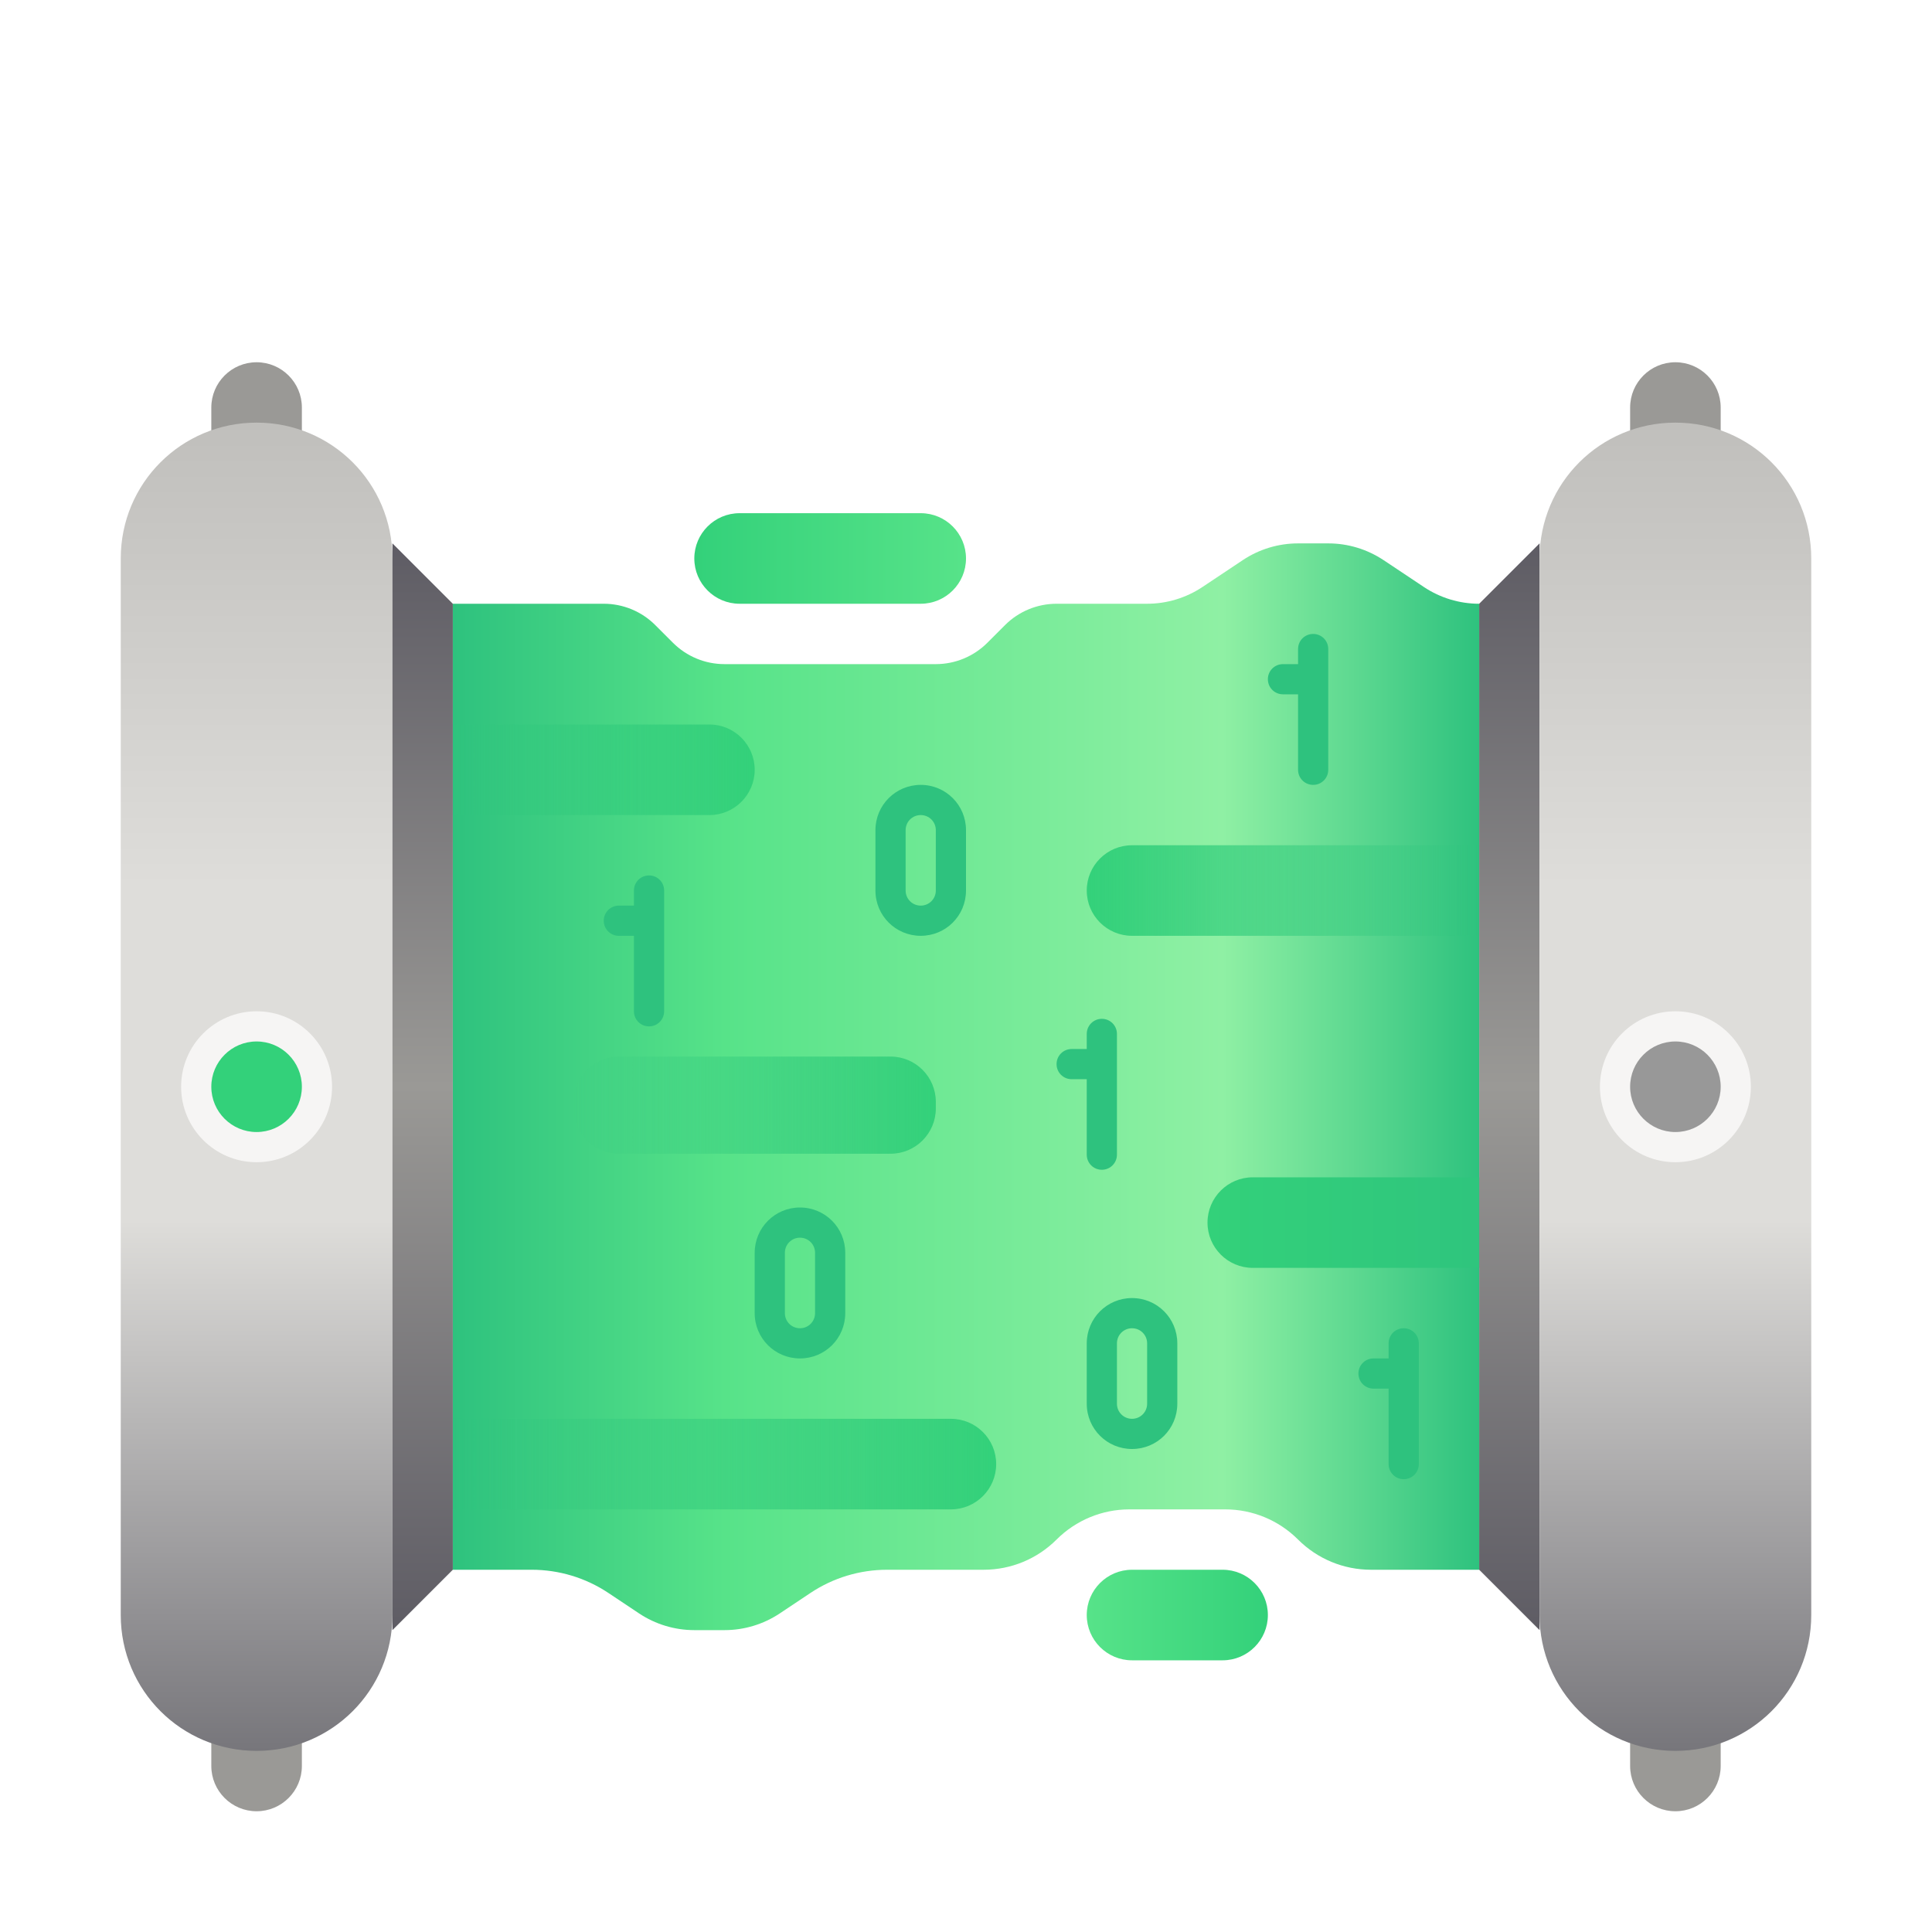
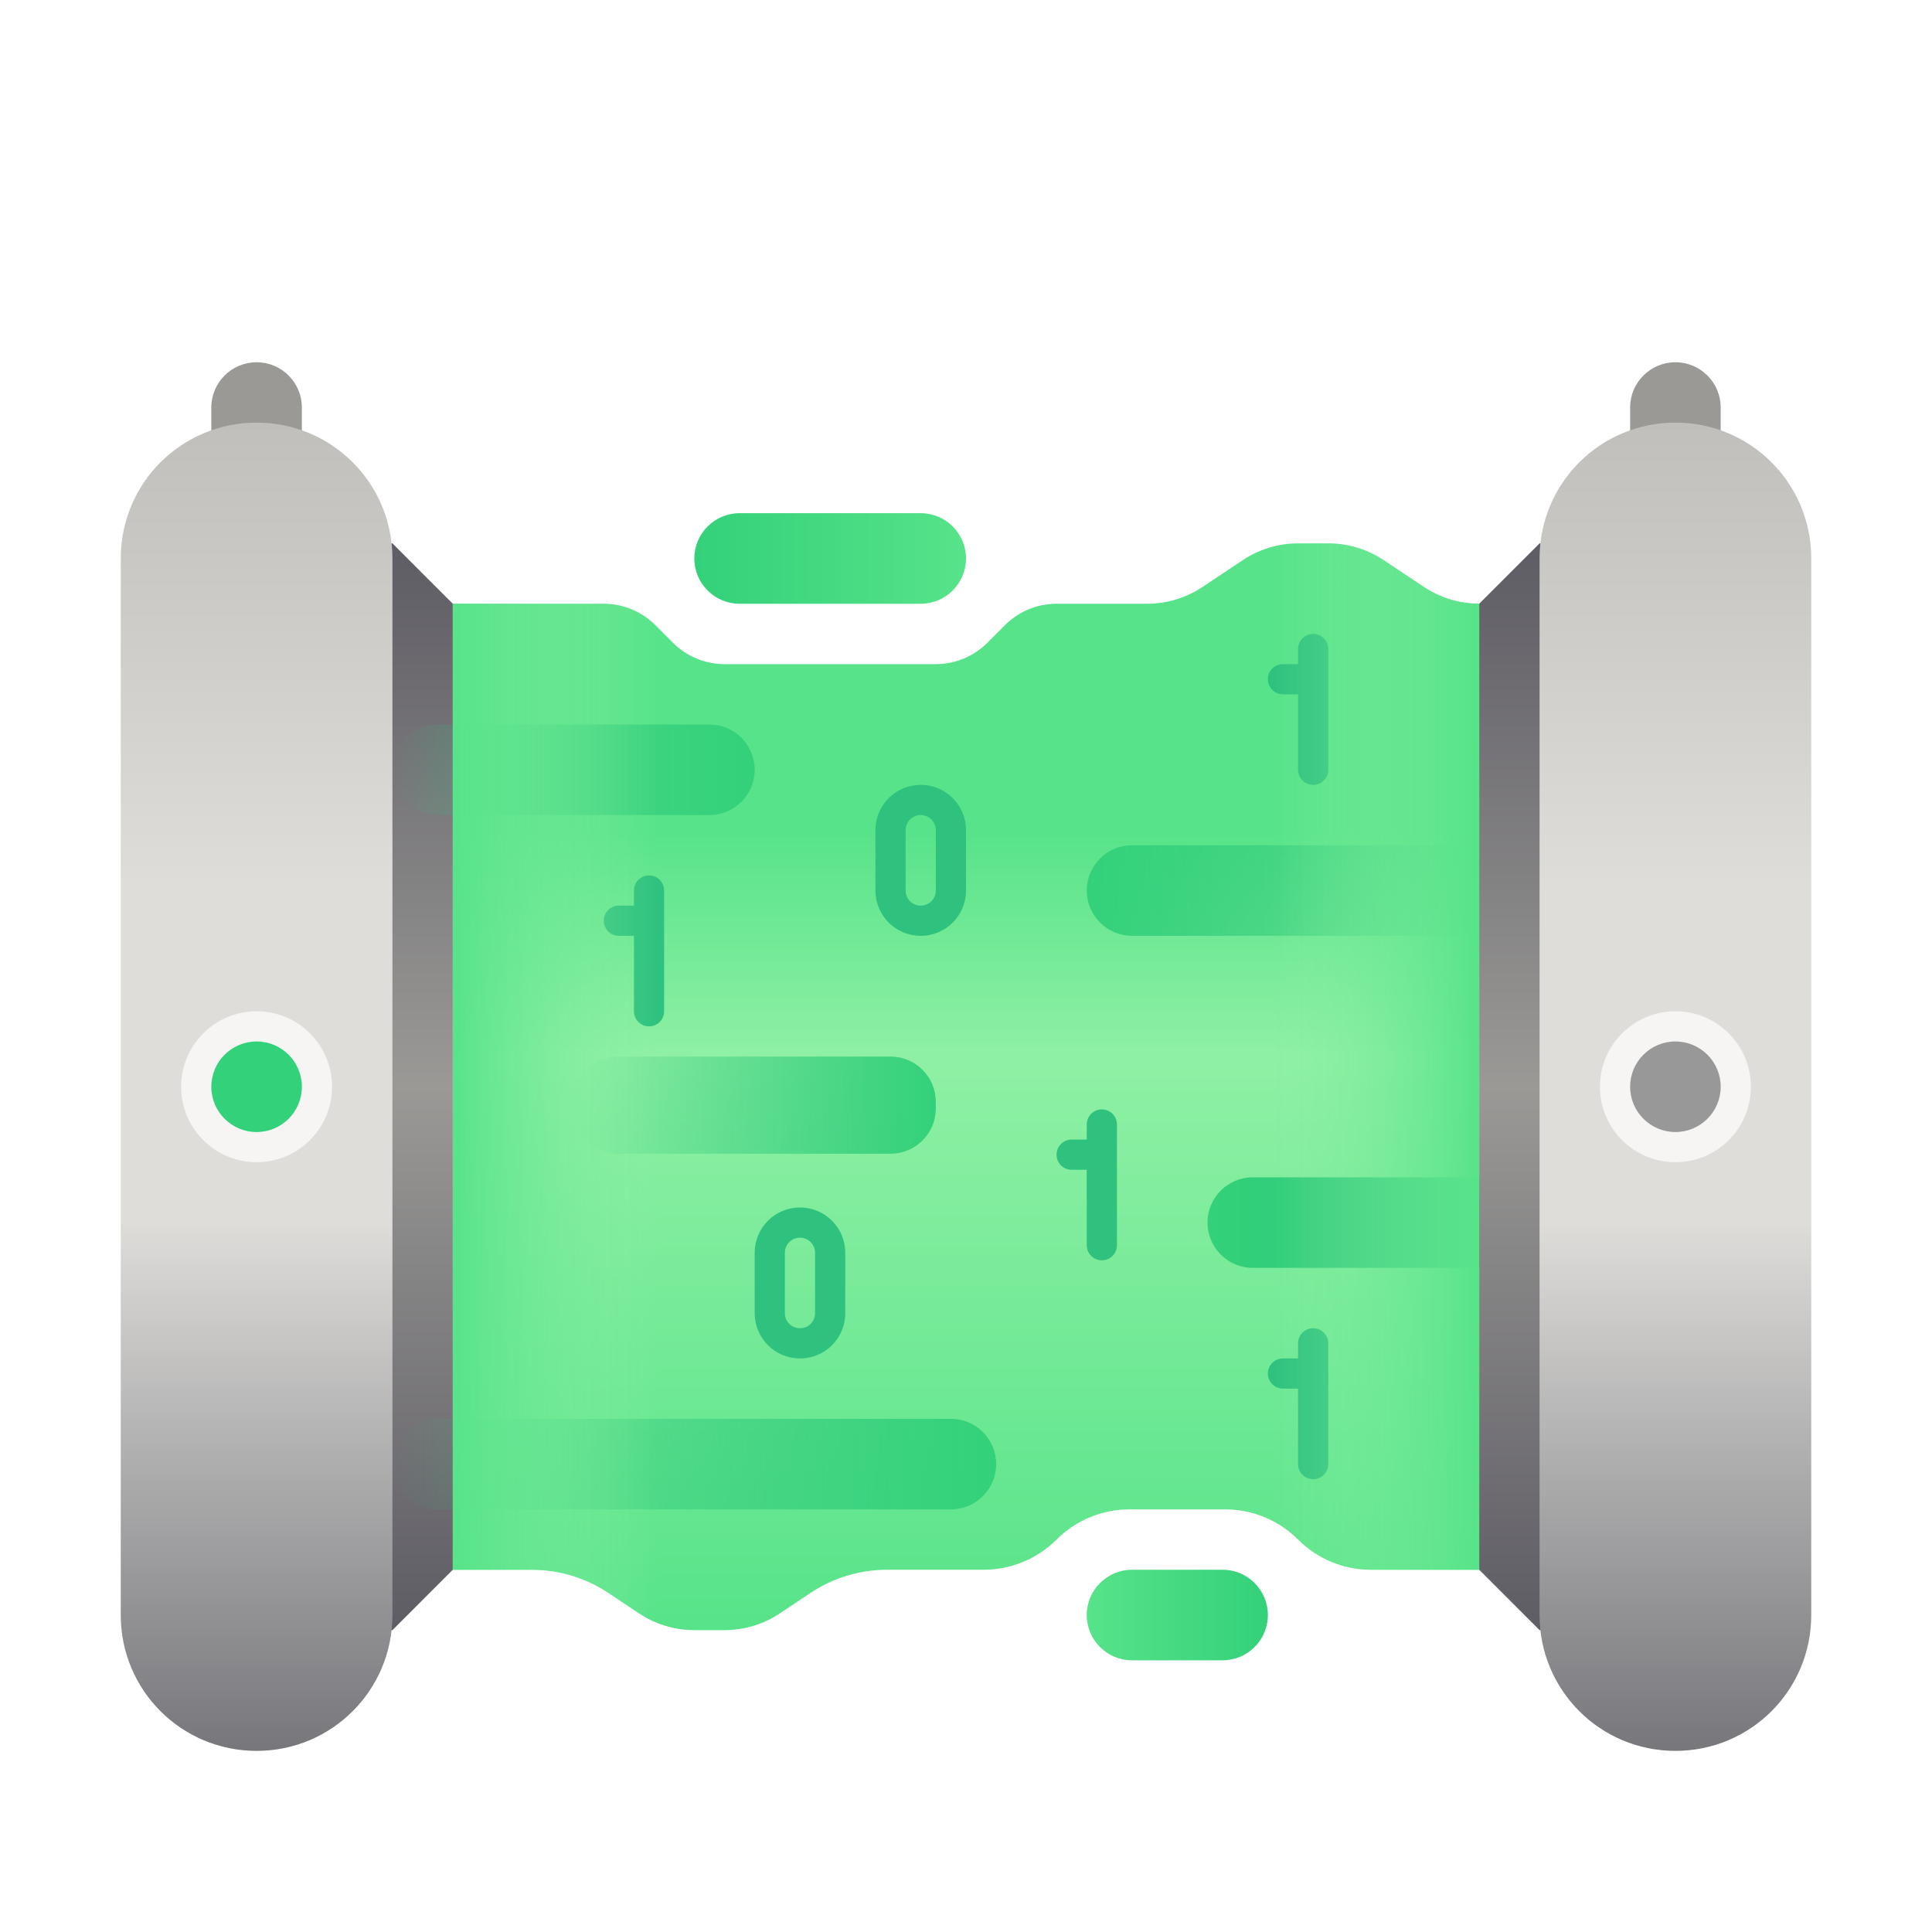
<svg xmlns="http://www.w3.org/2000/svg" xmlns:xlink="http://www.w3.org/1999/xlink" height="128px" viewBox="0 0 128 128" width="128px">
  <linearGradient id="a" gradientUnits="userSpaceOnUse">
+     <stop offset="0" stop-color="#5e5c64" />
+     <stop offset="0.5" stop-color="#9a9996" />
+     <stop offset="1" stop-color="#5e5c64" />
+   </linearGradient>
+   <linearGradient id="b" x1="28" x2="28" xlink:href="#a" y1="36" y2="108" />
+   <linearGradient id="c" gradientUnits="userSpaceOnUse">
    <stop offset="0" stop-color="#57e389" />
    <stop offset="1" stop-color="#33d17a" />
  </linearGradient>
-   <linearGradient id="b" gradientTransform="matrix(-0.529412 0 0 1.5 93.64707 -23.00002)" x1="56" x2="90" xlink:href="#a" y1="40" y2="40" />
-   <linearGradient id="c" gradientUnits="userSpaceOnUse" x1="30" x2="98" y1="72" y2="72">
-     <stop offset="0" stop-color="#2ec27e" />
+   <linearGradient id="d" gradientTransform="matrix(-0.529412 0 0 1.5 93.64707 -23.00031)" x1="56" x2="90" xlink:href="#c" y1="40" y2="40" />
+   <linearGradient id="e" gradientUnits="userSpaceOnUse" x1="88" x2="88" y1="36" y2="108">
    <stop offset="0.265" stop-color="#57e389" />
-     <stop offset="0.75" stop-color="#8ff0a4" />
-     <stop offset="1" stop-color="#2ec27e" />
+     <stop offset="0.472" stop-color="#8ff0a4" />
+     <stop offset="1" stop-color="#57e389" />
  </linearGradient>
-   <linearGradient id="d" gradientUnits="userSpaceOnUse">
+   <linearGradient id="f" gradientUnits="userSpaceOnUse">
    <stop offset="0" stop-color="#c0bfbc" />
    <stop offset="0.35" stop-color="#deddda" />
    <stop offset="0.6" stop-color="#deddda" />
    <stop offset="1" stop-color="#77767b" />
  </linearGradient>
-   <linearGradient id="e" x1="18" x2="18" xlink:href="#d" y1="28" y2="116" />
-   <linearGradient id="f" gradientUnits="userSpaceOnUse">
+   <linearGradient id="g" x1="18" x2="18" xlink:href="#f" y1="28" y2="116" />
+   <linearGradient id="h" gradientUnits="userSpaceOnUse">
    <stop offset="0" stop-color="#33d17a" />
    <stop offset="1" stop-color="#2ec27e" stop-opacity="0" />
  </linearGradient>
-   <linearGradient id="g" gradientTransform="matrix(-1 0 0 1 0.000298 0.00029)" x1="-50" x2="-26" xlink:href="#f" y1="51" y2="51" />
-   <linearGradient id="h" gradientTransform="matrix(-0.647059 0 0 1.5 138.2353 20.99998)" gradientUnits="userSpaceOnUse" x1="56" x2="90" y1="40" y2="40">
+   <linearGradient id="i" gradientTransform="matrix(-1 0 0 1 0.000298 0)" x1="-50" x2="-26" xlink:href="#h" y1="51" y2="51" />
+   <linearGradient id="j" gradientTransform="matrix(-1.176471 0 0 1.5 131.8827 37)" x1="56" x2="90" xlink:href="#h" y1="40" y2="40" />
+   <linearGradient id="k" gradientTransform="matrix(-0.647059 0 0 1.5 138.2353 20.99969)" gradientUnits="userSpaceOnUse" x1="56" x2="90" y1="40" y2="40">
    <stop offset="0" stop-color="#2ec27e" />
    <stop offset="1" stop-color="#33d17a" />
  </linearGradient>
-   <linearGradient id="i" gradientTransform="matrix(-1.176471 0 0 1.5 131.8827 37.00029)" x1="56" x2="90" xlink:href="#f" y1="40" y2="40" />
-   <linearGradient id="j" gradientUnits="userSpaceOnUse">
+   <linearGradient id="l" gradientUnits="userSpaceOnUse">
    <stop offset="0" stop-color="#2ec27e" stop-opacity="0" />
    <stop offset="1" stop-color="#33d17a" />
  </linearGradient>
-   <linearGradient id="k" gradientTransform="matrix(0.705882 0 0 1.609237 -1.529129 8.849274)" x1="56" x2="90" xlink:href="#j" y1="40" y2="40" />
-   <linearGradient id="l" gradientTransform="matrix(-0.882353 0 0 1.5 151.4118 -1.000015)" x1="56" x2="90" xlink:href="#j" y1="40" y2="40" />
-   <linearGradient id="m" gradientTransform="matrix(0.352941 0 0 1.5 52.23529 46.99999)" x1="56" x2="90" xlink:href="#a" y1="40" y2="40" />
-   <linearGradient id="n" gradientUnits="userSpaceOnUse">
-     <stop offset="0" stop-color="#5e5c64" />
-     <stop offset="0.5" stop-color="#9a9996" />
-     <stop offset="1" stop-color="#5e5c64" />
+   <linearGradient id="m" gradientTransform="matrix(0.705882 0 0 1.609237 -1.529129 8.84898)" x1="56" x2="90" xlink:href="#l" y1="40" y2="40" />
+   <linearGradient id="n" gradientTransform="matrix(-0.882353 0 0 1.5 151.4118 -1.00031)" x1="56" x2="90" xlink:href="#l" y1="40" y2="40" />
+   <linearGradient id="o" gradientTransform="matrix(-1 0 0 1 128.0003 0)" x1="28" x2="28" xlink:href="#a" y1="36" y2="108" />
+   <linearGradient id="p" gradientTransform="matrix(0.352941 0 0 1.5 52.23529 46.99969)" x1="56" x2="90" xlink:href="#c" y1="40" y2="40" />
+   <linearGradient id="q" x1="111" x2="111" xlink:href="#f" y1="28" y2="116" />
+   <linearGradient id="r" gradientUnits="userSpaceOnUse" x1="30" x2="98" y1="72" y2="72">
+     <stop offset="0" stop-color="#57e389" />
+     <stop offset="0.2" stop-color="#8ff0a4" stop-opacity="0" />
+     <stop offset="0.8" stop-color="#8ff0a4" stop-opacity="0" />
+     <stop offset="1" stop-color="#57e389" />
  </linearGradient>
-   <linearGradient id="o" x1="28" x2="28" xlink:href="#n" y1="36" y2="108" />
-   <linearGradient id="p" gradientTransform="matrix(-1 0 0 1 128 -0.000015)" x1="28" x2="28" xlink:href="#n" y1="36" y2="108" />
-   <linearGradient id="q" x1="112" x2="112" xlink:href="#d" y1="28" y2="116" />
  <g fill-rule="evenodd">
-     <path d="m 17 112 c 1.656 0 3 1.344 3 3 v 2 c 0 1.656 -1.344 3 -3 3 s -3 -1.344 -3 -3 v -2 c 0 -1.656 1.344 -3 3 -3 z m 0 0" fill="#9a9996" />
-     <path d="m 61 34 h -12 c -1.656 0 -3 1.344 -3 3 s 1.344 3 3 3 h 12 c 1.656 0 3 -1.344 3 -3 s -1.344 -3 -3 -3 z m 0 0" fill="url(#b)" />
+     <path d="m 24 36 h 2 l 4 4 v 64 l -4 4 h -2 z m 0 0" fill="url(#b)" />
+     <path d="m 61 34 h -12 c -1.656 0 -3 1.344 -3 3 s 1.344 3 3 3 h 12 c 1.656 0 3 -1.344 3 -3 s -1.344 -3 -3 -3 z m 0 0" fill="url(#d)" />
    <path d="m 17 24 c 1.656 0 3 1.344 3 3 v 2 c 0 1.656 -1.344 3 -3 3 s -3 -1.344 -3 -3 v -2 c 0 -1.656 1.344 -3 3 -3 z m 0 0" fill="#9a9996" />
    <path d="m 111 24 c 1.656 0 3 1.344 3 3 v 2 c 0 1.656 -1.344 3 -3 3 s -3 -1.344 -3 -3 v -2 c 0 -1.656 1.344 -3 3 -3 z m 0 0" fill="#9a9996" />
-     <path d="m 30 40 h 10 c 1.281 0 2.508 0.508 3.414 1.414 l 1.172 1.172 c 0.906 0.906 2.133 1.414 3.414 1.414 h 14 c 1.281 0 2.508 -0.508 3.414 -1.414 l 1.172 -1.172 c 0.906 -0.906 2.133 -1.414 3.414 -1.414 h 6 c 1.305 0 2.578 -0.387 3.664 -1.109 l 2.672 -1.781 c 1.086 -0.723 2.359 -1.109 3.664 -1.109 h 2 c 1.305 0 2.578 0.387 3.664 1.109 l 2.672 1.781 c 1.086 0.723 2.359 1.109 3.664 1.109 v 64 h -7.172 c -1.812 0 -3.547 -0.719 -4.828 -2 s -3.016 -2 -4.828 -2 h -6.344 c -1.812 0 -3.547 0.719 -4.828 2 s -3.016 2 -4.828 2 h -6.398 c -1.809 0 -3.578 0.535 -5.082 1.539 l -2.027 1.352 c -1.086 0.723 -2.359 1.109 -3.664 1.109 h -2 c -1.305 0 -2.578 -0.387 -3.664 -1.109 l -2.027 -1.352 c -1.504 -1.004 -3.273 -1.539 -5.082 -1.539 h -5.227 z m 0 0" fill="url(#c)" />
-     <path d="m 17 28 c 4.984 0 9 4.016 9 9 v 70 c 0 4.984 -4.016 9 -9 9 s -9 -4.016 -9 -9 v -70 c 0 -4.984 4.016 -9 9 -9 z m 0 0" fill="url(#e)" />
-     <path d="m 47 48 h -18 c -1.656 0 -3 1.344 -3 3 s 1.344 3 3 3 h 18 c 1.656 0 3 -1.344 3 -3 s -1.344 -3 -3 -3 z m 0 0" fill="url(#g)" />
-     <path d="m 99 78 h -16 c -1.656 0 -3 1.344 -3 3 s 1.344 3 3 3 h 16 c 1.656 0 3 -1.344 3 -3 s -1.344 -3 -3 -3 z m 0 0" fill="url(#h)" />
-     <path d="m 63 94 h -34 c -1.656 0 -3 1.344 -3 3 s 1.344 3 3 3 h 34 c 1.656 0 3 -1.344 3 -3 s -1.344 -3 -3 -3 z m 0 0" fill="url(#i)" />
-     <path d="m 41 70 h 18 c 1.656 0 3 1.344 3 3 v 0.438 c 0 1.656 -1.344 3 -3 3 h -18 c -1.656 0 -3 -1.344 -3 -3 v -0.438 c 0 -1.656 1.344 -3 3 -3 z m 0 0" fill="url(#k)" />
-     <path d="m 99 56 h -24 c -1.656 0 -3 1.344 -3 3 s 1.344 3 3 3 h 24 c 1.656 0 3 -1.344 3 -3 s -1.344 -3 -3 -3 z m 0 0" fill="url(#l)" />
-     <path d="m 111 112 c 1.656 0 3 1.344 3 3 v 2 c 0 1.656 -1.344 3 -3 3 s -3 -1.344 -3 -3 v -2 c 0 -1.656 1.344 -3 3 -3 z m 0 0" fill="#9a9996" />
-     <path d="m 75 104 h 6 c 1.656 0 3 1.344 3 3 s -1.344 3 -3 3 h -6 c -1.656 0 -3 -1.344 -3 -3 s 1.344 -3 3 -3 z m 0 0" fill="url(#m)" />
-     <path d="m 26 36 l 4 4 v 64 l -4 4 z m 0 0" fill="url(#o)" />
+     <path d="m 30 40 h 10 c 1.281 0 2.508 0.508 3.414 1.414 l 1.172 1.172 c 0.906 0.906 2.133 1.414 3.414 1.414 h 14 c 1.281 0 2.508 -0.508 3.414 -1.414 l 1.172 -1.172 c 0.906 -0.906 2.133 -1.414 3.414 -1.414 h 6 c 1.305 0 2.578 -0.387 3.664 -1.109 l 2.672 -1.781 c 1.086 -0.723 2.359 -1.109 3.664 -1.109 h 2 c 1.305 0 2.578 0.387 3.664 1.109 l 2.672 1.781 c 1.086 0.723 2.359 1.109 3.664 1.109 v 64 h -7.172 c -1.812 0 -3.547 -0.719 -4.828 -2 s -3.016 -2 -4.828 -2 h -6.344 c -1.812 0 -3.547 0.719 -4.828 2 s -3.016 2 -4.828 2 h -6.398 c -1.809 0 -3.578 0.535 -5.082 1.539 l -2.027 1.352 c -1.086 0.723 -2.359 1.109 -3.664 1.109 h -2 c -1.305 0 -2.578 -0.387 -3.664 -1.109 l -2.027 -1.352 c -1.504 -1.004 -3.273 -1.539 -5.082 -1.539 h -5.227 z m 0 0" fill="url(#e)" />
+     <path d="m 17 28 c 4.984 0 9 4.016 9 9 v 70 c 0 4.984 -4.016 9 -9 9 s -9 -4.016 -9 -9 v -70 c 0 -4.984 4.016 -9 9 -9 z m 0 0" fill="url(#g)" />
+     <path d="m 47 48 h -18 c -1.656 0 -3 1.344 -3 3 s 1.344 3 3 3 h 18 c 1.656 0 3 -1.344 3 -3 s -1.344 -3 -3 -3 z m 0 0" fill="url(#i)" />
+     <path d="m 63 94 h -34 c -1.656 0 -3 1.344 -3 3 s 1.344 3 3 3 h 34 c 1.656 0 3 -1.344 3 -3 s -1.344 -3 -3 -3 z m 0 0" fill="url(#j)" />
+     <path d="m 99 78 h -16 c -1.656 0 -3 1.344 -3 3 s 1.344 3 3 3 h 16 c 1.656 0 3 -1.344 3 -3 s -1.344 -3 -3 -3 z m 0 0" fill="url(#k)" />
+     <path d="m 41 70 h 18 c 1.656 0 3 1.344 3 3 v 0.438 c 0 1.656 -1.344 3 -3 3 h -18 c -1.656 0 -3 -1.344 -3 -3 v -0.438 c 0 -1.656 1.344 -3 3 -3 z m 0 0" fill="url(#m)" />
+     <path d="m 99 56 h -24 c -1.656 0 -3 1.344 -3 3 s 1.344 3 3 3 h 24 c 1.656 0 3 -1.344 3 -3 s -1.344 -3 -3 -3 z m 0 0" fill="url(#n)" />
+     <path d="m 104 36 h -2 l -4 4 v 64 l 4 4 h 2 z m 0 0" fill="url(#o)" />
+     <path d="m 75 104 h 6 c 1.656 0 3 1.344 3 3 s -1.344 3 -3 3 h -6 c -1.656 0 -3 -1.344 -3 -3 s 1.344 -3 3 -3 z m 0 0" fill="url(#p)" />
    <g fill="#2ec27e">
      <path d="m 43 58 c -0.555 0 -1 0.445 -1 1 v 1 h -1 c -0.555 0 -1 0.445 -1 1 s 0.445 1 1 1 h 1 v 5 c 0 0.555 0.445 1 1 1 s 1 -0.445 1 -1 v -8 c 0 -0.555 -0.445 -1 -1 -1 z m 0 0" />
-       <path d="m 73 67.5 c -0.555 0 -1 0.445 -1 1 v 1 h -1 c -0.555 0 -1 0.445 -1 1 s 0.445 1 1 1 h 1 v 5 c 0 0.555 0.445 1 1 1 s 1 -0.445 1 -1 v -8 c 0 -0.555 -0.445 -1 -1 -1 z m 0 0" />
-       <path d="m 53 80 c -1.66 0 -3 1.34 -3 3 v 4 c 0 1.664 1.34 3 3 3 c 1.664 0 3 -1.336 3 -3 v -4 c 0 -1.66 -1.336 -3 -3 -3 z m 0 2 c 0.555 0 1 0.445 1 1 v 4 c 0 0.555 -0.445 1 -1 1 s -1 -0.445 -1 -1 v -4 c 0 -0.555 0.445 -1 1 -1 z m 0 0" />
+       <path d="m 73 73.5 c -0.555 0 -1 0.445 -1 1 v 1 h -1 c -0.555 0 -1 0.445 -1 1 s 0.445 1 1 1 h 1 v 5 c 0 0.555 0.445 1 1 1 s 1 -0.445 1 -1 v -8 c 0 -0.555 -0.445 -1 -1 -1 z m 0 0" />
+       <path d="m 53 80 c -1.66 0 -3 1.34 -3 3 v 4 c 0 1.66 1.34 3 3 3 c 1.664 0 3 -1.34 3 -3 v -4 c 0 -1.66 -1.336 -3 -3 -3 z m 0 2 c 0.555 0 1 0.445 1 1 v 4 c 0 0.555 -0.445 1 -1 1 s -1 -0.445 -1 -1 v -4 c 0 -0.555 0.445 -1 1 -1 z m 0 0" />
      <path d="m 87 42 c -0.555 0 -1 0.445 -1 1 v 1 h -1 c -0.555 0 -1 0.445 -1 1 s 0.445 1 1 1 h 1 v 5 c 0 0.555 0.445 1 1 1 s 1 -0.445 1 -1 v -8 c 0 -0.555 -0.445 -1 -1 -1 z m 0 0" />
-       <path d="m 75 86 c -1.66 0 -3 1.34 -3 3 v 4 c 0 1.664 1.34 3 3 3 c 1.664 0 3 -1.336 3 -3 v -4 c 0 -1.66 -1.336 -3 -3 -3 z m 0 2 c 0.555 0 1 0.445 1 1 v 4 c 0 0.555 -0.445 1 -1 1 s -1 -0.445 -1 -1 v -4 c 0 -0.555 0.445 -1 1 -1 z m 0 0" />
    </g>
-     <path d="m 102 36 l -4 4 v 64 l 4 4 z m 0 0" fill="url(#p)" />
    <path d="m 111 28 c 4.984 0 9 4.016 9 9 v 70 c 0 4.984 -4.016 9 -9 9 s -9 -4.016 -9 -9 v -70 c 0 -4.984 4.016 -9 9 -9 z m 0 0" fill="url(#q)" />
-     <path d="m 93 88 c -0.555 0 -1 0.445 -1 1 v 1 h -1 c -0.555 0 -1 0.445 -1 1 s 0.445 1 1 1 h 1 v 5 c 0 0.555 0.445 1 1 1 s 1 -0.445 1 -1 v -8 c 0 -0.555 -0.445 -1 -1 -1 z m 0 0" fill="#2ec27e" />
-     <path d="m 61 52 c -1.66 0 -3 1.34 -3 3 v 4 c 0 1.664 1.34 3 3 3 c 1.664 0 3 -1.336 3 -3 v -4 c 0 -1.66 -1.336 -3 -3 -3 z m 0 2 c 0.555 0 1 0.445 1 1 v 4 c 0 0.555 -0.445 1 -1 1 s -1 -0.445 -1 -1 v -4 c 0 -0.555 0.445 -1 1 -1 z m 0 0" fill="#2ec27e" />
+     <path d="m 87 88 c -0.555 0 -1 0.445 -1 1 v 1 h -1 c -0.555 0 -1 0.445 -1 1 s 0.445 1 1 1 h 1 v 5 c 0 0.555 0.445 1 1 1 s 1 -0.445 1 -1 v -8 c 0 -0.555 -0.445 -1 -1 -1 z m 0 0" fill="#2ec27e" />
+     <path d="m 61 52 c -1.66 0 -3 1.34 -3 3 v 4 c 0 1.66 1.34 3 3 3 c 1.664 0 3 -1.34 3 -3 v -4 c 0 -1.66 -1.336 -3 -3 -3 z m 0 2 c 0.555 0 1 0.445 1 1 v 4 c 0 0.555 -0.445 1 -1 1 s -1 -0.445 -1 -1 v -4 c 0 -0.555 0.445 -1 1 -1 z m 0 0" fill="#2ec27e" />
    <path d="m 22 72 c 0 2.762 -2.238 5 -5 5 s -5 -2.238 -5 -5 s 2.238 -5 5 -5 s 5 2.238 5 5 z m 0 0" fill="#f6f5f4" />
    <path d="m 20 72 c 0 1.656 -1.344 3 -3 3 s -3 -1.344 -3 -3 s 1.344 -3 3 -3 s 3 1.344 3 3 z m 0 0" fill="#33d17a" />
    <path d="m 116 72 c 0 2.762 -2.238 5 -5 5 s -5 -2.238 -5 -5 s 2.238 -5 5 -5 s 5 2.238 5 5 z m 0 0" fill="#f6f5f4" />
    <path d="m 114 72 c 0 1.656 -1.344 3 -3 3 s -3 -1.344 -3 -3 s 1.344 -3 3 -3 s 3 1.344 3 3 z m 0 0" fill="#989898" />
+     <path d="m 30 40 h 10 c 1.281 0 2.508 0.508 3.414 1.414 l 1.172 1.172 c 0.906 0.906 2.133 1.414 3.414 1.414 h 14 c 1.281 0 2.508 -0.508 3.414 -1.414 l 1.172 -1.172 c 0.906 -0.906 2.133 -1.414 3.414 -1.414 h 6 c 1.305 0 2.578 -0.387 3.664 -1.109 l 2.672 -1.781 c 1.086 -0.723 2.359 -1.109 3.664 -1.109 h 2 c 1.305 0 2.578 0.387 3.664 1.109 l 2.672 1.781 c 1.086 0.723 2.359 1.109 3.664 1.109 v 64 h -7.172 c -1.809 0 -3.547 -0.719 -4.828 -2 s -3.016 -2 -4.828 -2 h -6.344 c -1.809 0 -3.547 0.719 -4.828 2 s -3.016 2 -4.828 2 h -6.398 c -1.809 0 -3.574 0.535 -5.082 1.539 l -2.027 1.352 c -1.086 0.723 -2.359 1.109 -3.664 1.109 h -2 c -1.305 0 -2.578 -0.387 -3.664 -1.109 l -2.027 -1.352 c -1.504 -1.004 -3.273 -1.539 -5.082 -1.539 h -5.227 z m 0 0" fill="url(#r)" />
  </g>
</svg>
